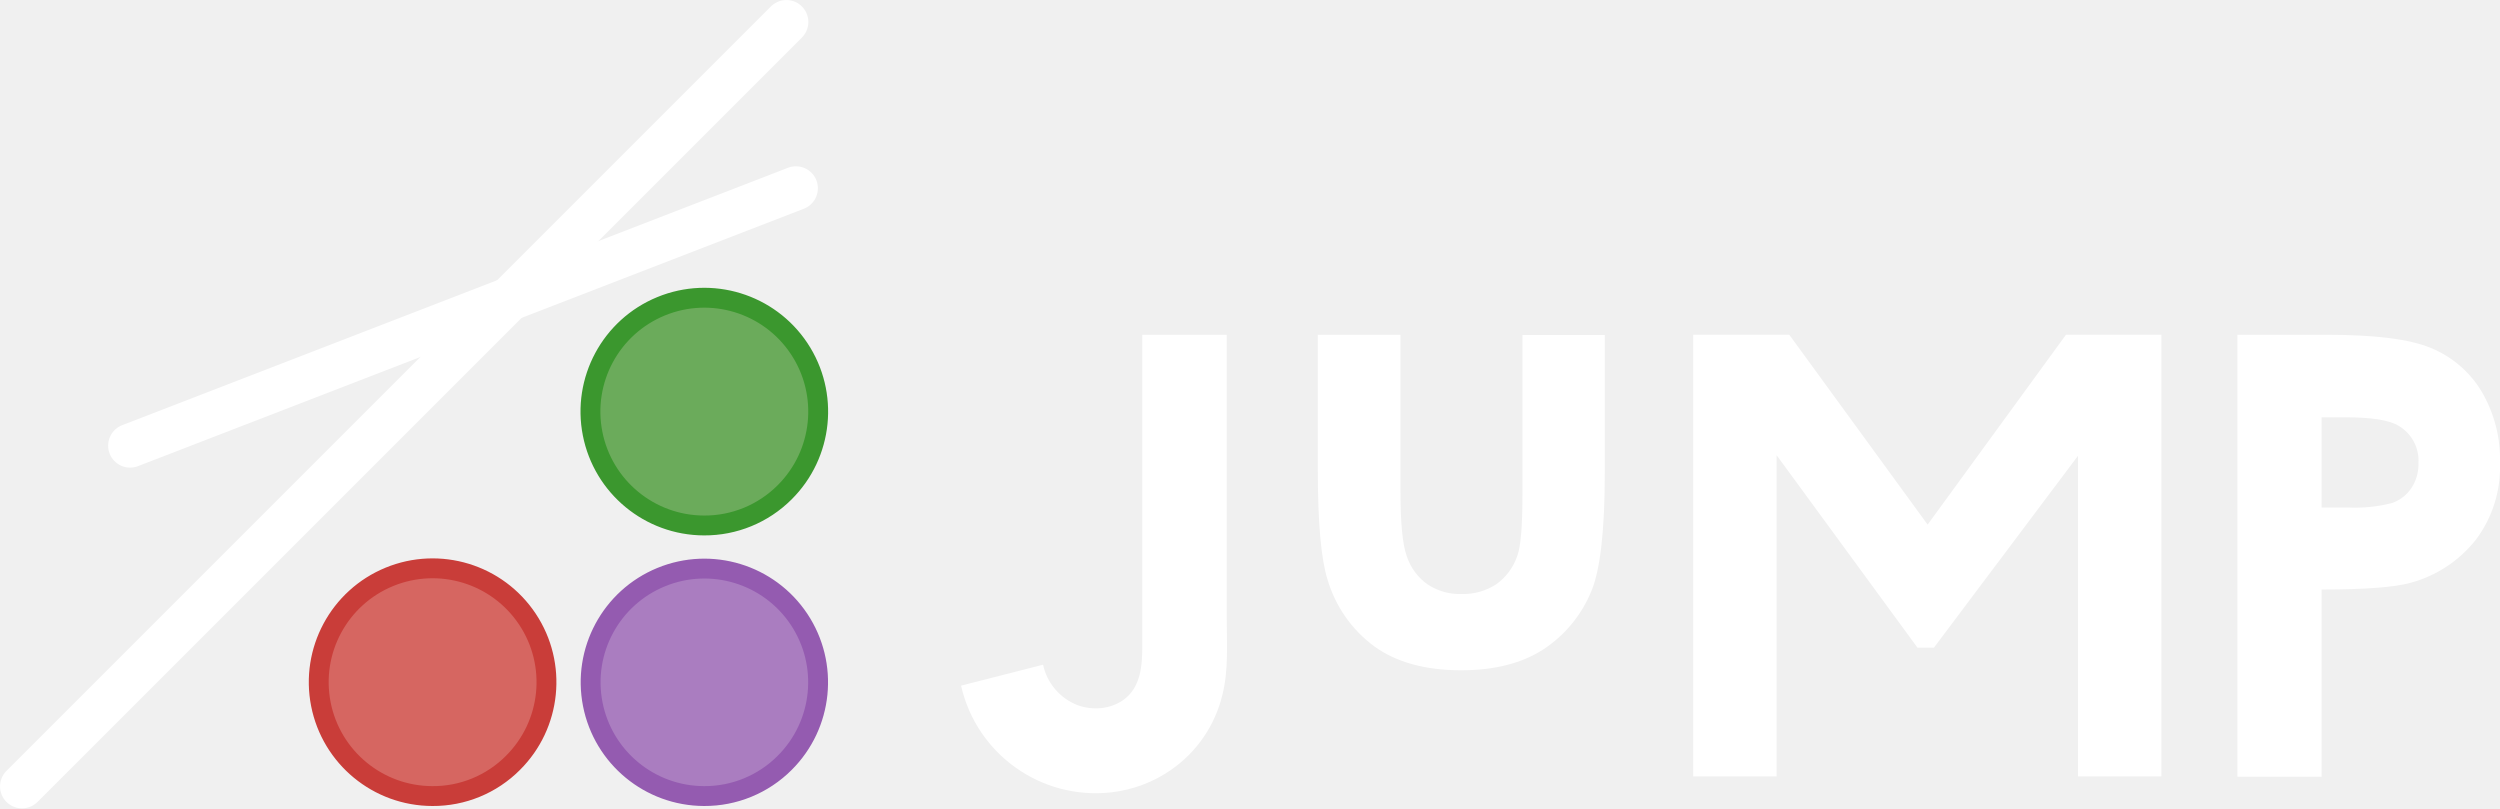
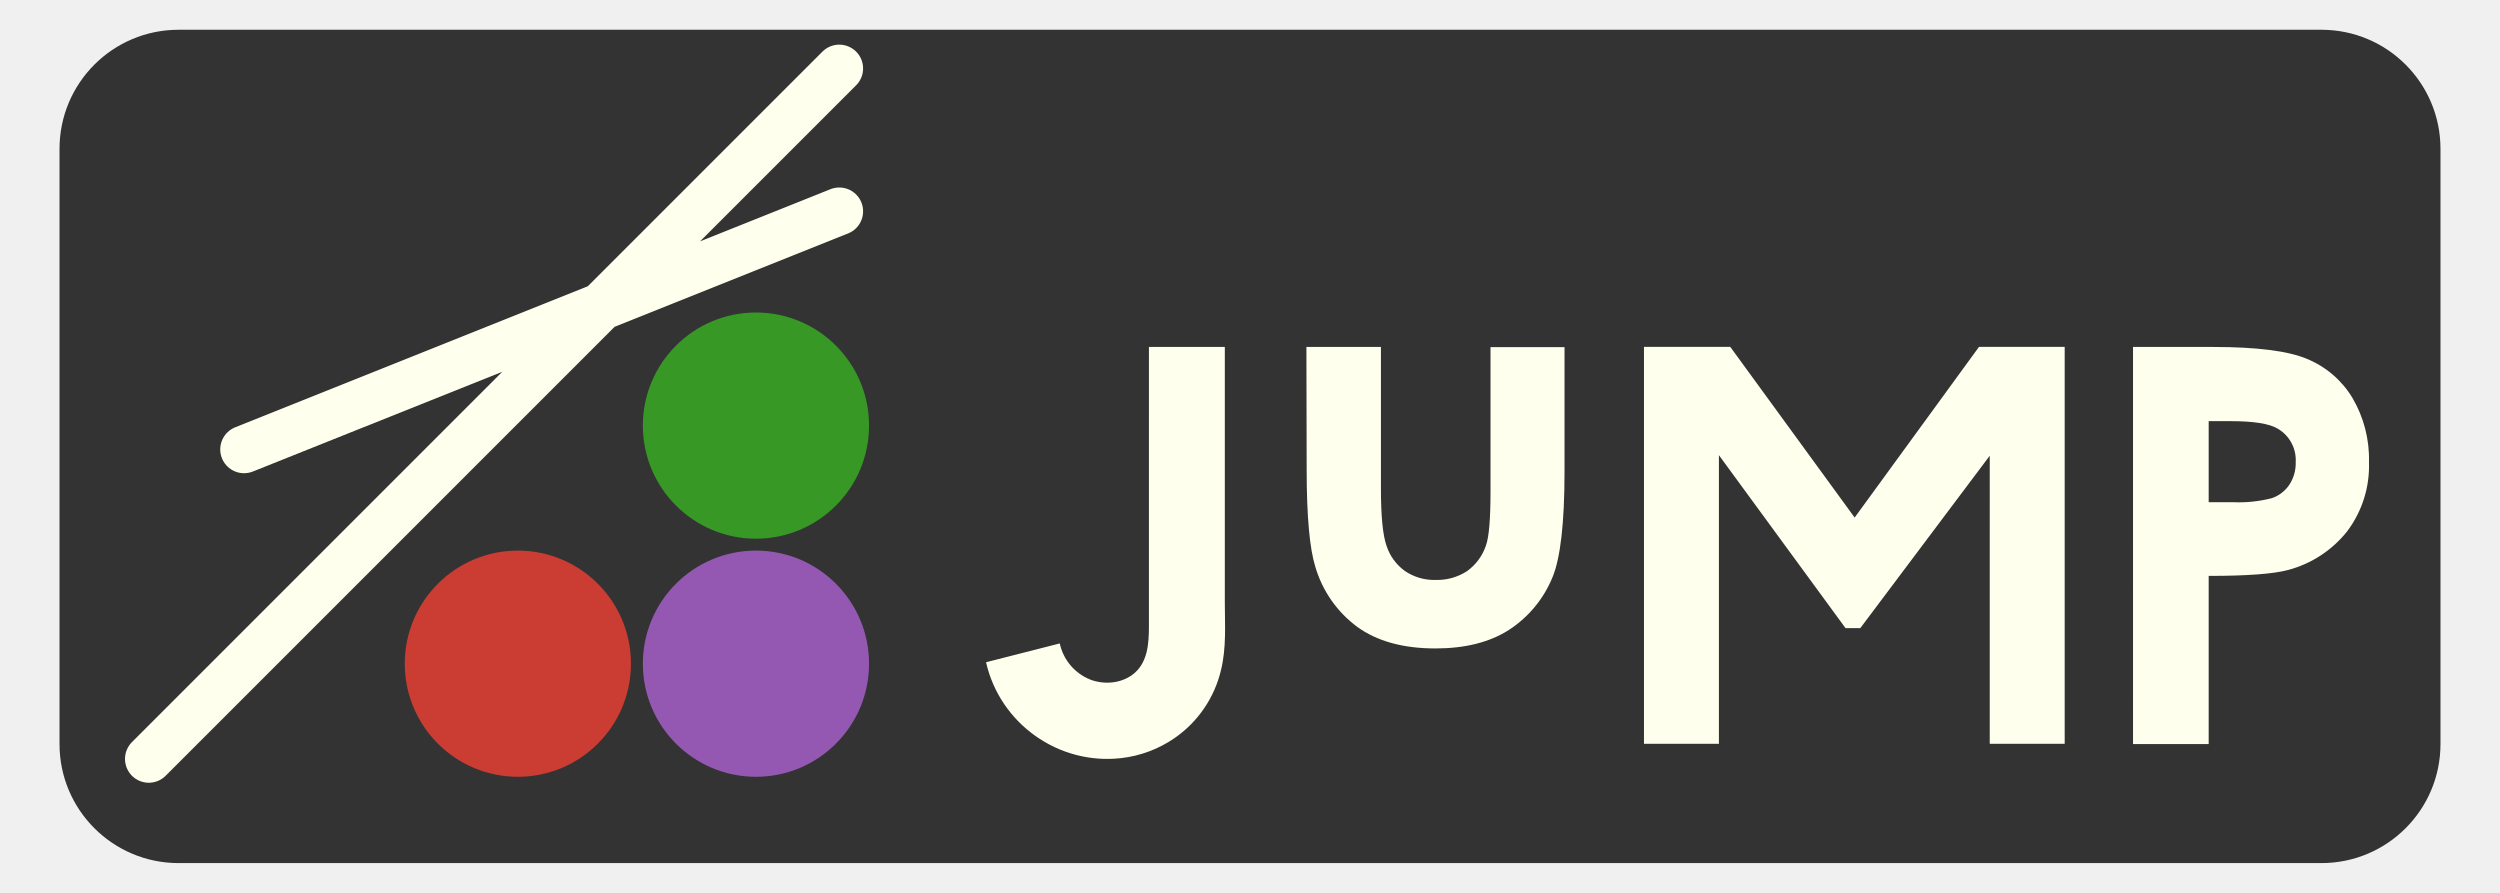
- <svg xmlns="http://www.w3.org/2000/svg" viewBox="0 0 377.42 122.03">
-   <defs>
-     <style>.cls-1{fill:#ffffff;}.cls-2,.cls-3,.cls-5,.cls-7,.cls-9{fill:none;}.cls-2,.cls-3{stroke:#ffffff;stroke-linecap:round;stroke-linejoin:round;}.cls-2{stroke-width:6.63px;}.cls-3{stroke-width:6.63px;fill-rule:evenodd;}.cls-4{fill:#aa7dc0;}.cls-5{stroke:#945bb0;}.cls-5,.cls-7,.cls-9{stroke-miterlimit:10;stroke-width:3px;}.cls-6{fill:#6bab5b;}.cls-7{stroke:#3b972e;}.cls-8{fill:#d66661;}.cls-9{stroke:#c93d39;}</style>
-   </defs>
-   <g id="Page_1" data-name="Page 1">
-     <g id="Layer_1-2" data-name="Layer 1">
-       <polygon class="cls-1" points="313.71 117.21 326.3 117.21 326.3 50.53 311.9 50.53 291.01 79.2 270.12 50.53 255.62 50.53 255.62 117.21 268.21 117.21 268.21 68.72 289.48 97.78 291.96 97.78 313.71 68.81 313.71 117.21 313.71 117.21" />
-       <path class="cls-1" d="M172.45,50.54H185.2V93.37c0,3.86.29,7.71-.65,11.5a19.26,19.26,0,0,1-7.72,11.33,19.75,19.75,0,0,1-9.07,3.42,20.85,20.85,0,0,1-22.67-16.11l12.38-3.16a8.45,8.45,0,0,0,5.17,6.09,8,8,0,0,0,3.67.45,7.09,7.09,0,0,0,3.2-1.16c2.77-1.93,2.94-5.34,2.94-8.34V50.54Zm26.46,0h12.52V74.35c0,4.61.31,7.84.95,9.63a8.46,8.46,0,0,0,3.06,4.19,8.76,8.76,0,0,0,5.2,1.51,9.15,9.15,0,0,0,5.24-1.47,8.68,8.68,0,0,0,3.2-4.34q.76-2.13.76-9.12V50.57h12.43V71.49c0,8.61-.69,14.52-2,17.69a19.21,19.21,0,0,1-7.34,8.9q-4.86,3.11-12.34,3.11-8.13,0-13.13-3.62a19.27,19.27,0,0,1-7.06-10.12c-.94-3-1.45-8.44-1.45-16.32V50.57Zm138.87,0h13.46q11,0,15.76,2a16,16,0,0,1,7.63,6.54,20.21,20.21,0,0,1,2.79,10.8,18.23,18.23,0,0,1-3.65,11.61A18.82,18.82,0,0,1,363.86,88q-3.66,1-13.37,1v28.26H337.78V50.54Zm12.71,26.08h4a22.42,22.42,0,0,0,6.63-.68,5.82,5.82,0,0,0,2.92-2.25,6.53,6.53,0,0,0,1.07-3.79,6.09,6.09,0,0,0-3-5.62C360.69,63.41,358,63,354.06,63h-3.57V76.62Z" />
-       <line class="cls-2" x1="19.64" y1="67.28" x2="120.16" y2="28.42" />
-       <polyline class="cls-3" points="3.32 118.72 89.75 32.29 118.72 3.32" />
-       <path class="cls-4" d="M106.29,120.18a17.17,17.17,0,1,1,12.16-5A17.06,17.06,0,0,1,106.29,120.18Z" />
-       <path class="cls-5" d="M106.29,120.18a17.17,17.17,0,1,1,12.16-5A17.06,17.06,0,0,1,106.29,120.18Z" />
-       <path class="cls-6" d="M106.29,79.33a17.19,17.19,0,1,1,12.16-5A17.07,17.07,0,0,1,106.29,79.33Z" />
-       <path class="cls-7" d="M106.29,79.33a17.19,17.19,0,1,1,12.16-5A17.07,17.07,0,0,1,106.29,79.33Z" />
-       <path class="cls-8" d="M65.28,120.18a17.19,17.19,0,1,1,12.15-5A17,17,0,0,1,65.28,120.18Z" />
-       <path class="cls-9" d="M65.28,120.18a17.19,17.19,0,1,1,12.15-5A17,17,0,0,1,65.28,120.18Z" />
-     </g>
-   </g>
+ <svg xmlns="http://www.w3.org/2000/svg" width="420" height="150" viewBox="0 0 420 150">
+   <path d="M410 75v50c0 11.047-8.953 20-20 20H30c-11.047 0-20-8.953-20-20V25c0-11.047 8.953-20 20-20h360c11.047 0 20 8.953 20 20zm0 0" fill="#333" />
+   <path d="M41 75.5l100-40M25 127.5l116-116" fill="none" stroke-width="8" stroke-linecap="round" stroke="#ffe" stroke-miterlimit="10" />
+   <path d="M106 111.5c0 10.492-8.508 19-19 19s-19-8.508-19-19 8.508-19 19-19 19 8.508 19 19" fill="#cb3c33" />
+   <path d="M146 71.5c0 10.492-8.508 19-19 19s-19-8.508-19-19 8.508-19 19-19 19 8.508 19 19" fill="#389826" />
+   <path d="M146 111.5c0 10.492-8.508 19-19 19s-19-8.508-19-19 8.508-19 19-19 19 8.508 19 19" fill="#9558b2" />
+   <path d="M193.02 58.29h12.75v42.827c0 3.863.289 7.711-.653 11.5a19.252 19.252 0 01-7.719 11.332 19.73 19.73 0 01-9.07 3.418c-10.504 1.188-20.332-5.797-22.672-16.11l12.383-3.16a8.446 8.446 0 005.168 6.09c1.172.438 2.43.59 3.672.454a7.093 7.093 0 003.2-1.16c2.769-1.93 2.94-5.34 2.94-8.34zm26.457 0h12.52v23.808c0 4.613.312 7.84.952 9.632a8.445 8.445 0 003.059 4.188 8.742 8.742 0 005.199 1.512 9.192 9.192 0 005.242-1.47 8.685 8.685 0 003.2-4.343c.507-1.418.757-4.457.757-9.117V58.32h12.434v20.918c0 8.61-.692 14.52-2 17.692a19.188 19.188 0 01-7.344 8.898c-3.238 2.074-7.351 3.11-12.34 3.11-5.418 0-9.793-1.204-13.129-3.618a19.272 19.272 0 01-7.058-10.12c-.942-3-1.45-8.442-1.45-16.321zm114.8 66.67h12.59V58.278H332.47l-20.89 28.672-20.892-28.672h-14.5v66.684h12.59V76.469l21.27 29.058h2.48l21.75-28.968zm24.07-66.67h13.462c7.332 0 12.586.667 15.757 2a16.027 16.027 0 017.633 6.538 20.247 20.247 0 012.79 10.8 18.249 18.249 0 01-3.65 11.61 18.818 18.818 0 01-9.91 6.512c-2.44.664-6.898 1-13.37 1v28.258h-12.711zm12.712 26.077h4c2.23.106 4.464-.12 6.628-.68a5.817 5.817 0 002.922-2.25 6.542 6.542 0 001.07-3.789 6.109 6.109 0 00-3-5.62c-1.421-.868-4.113-1.278-8.05-1.278h-3.57zm0 0" fill="#ffe" />
</svg>
